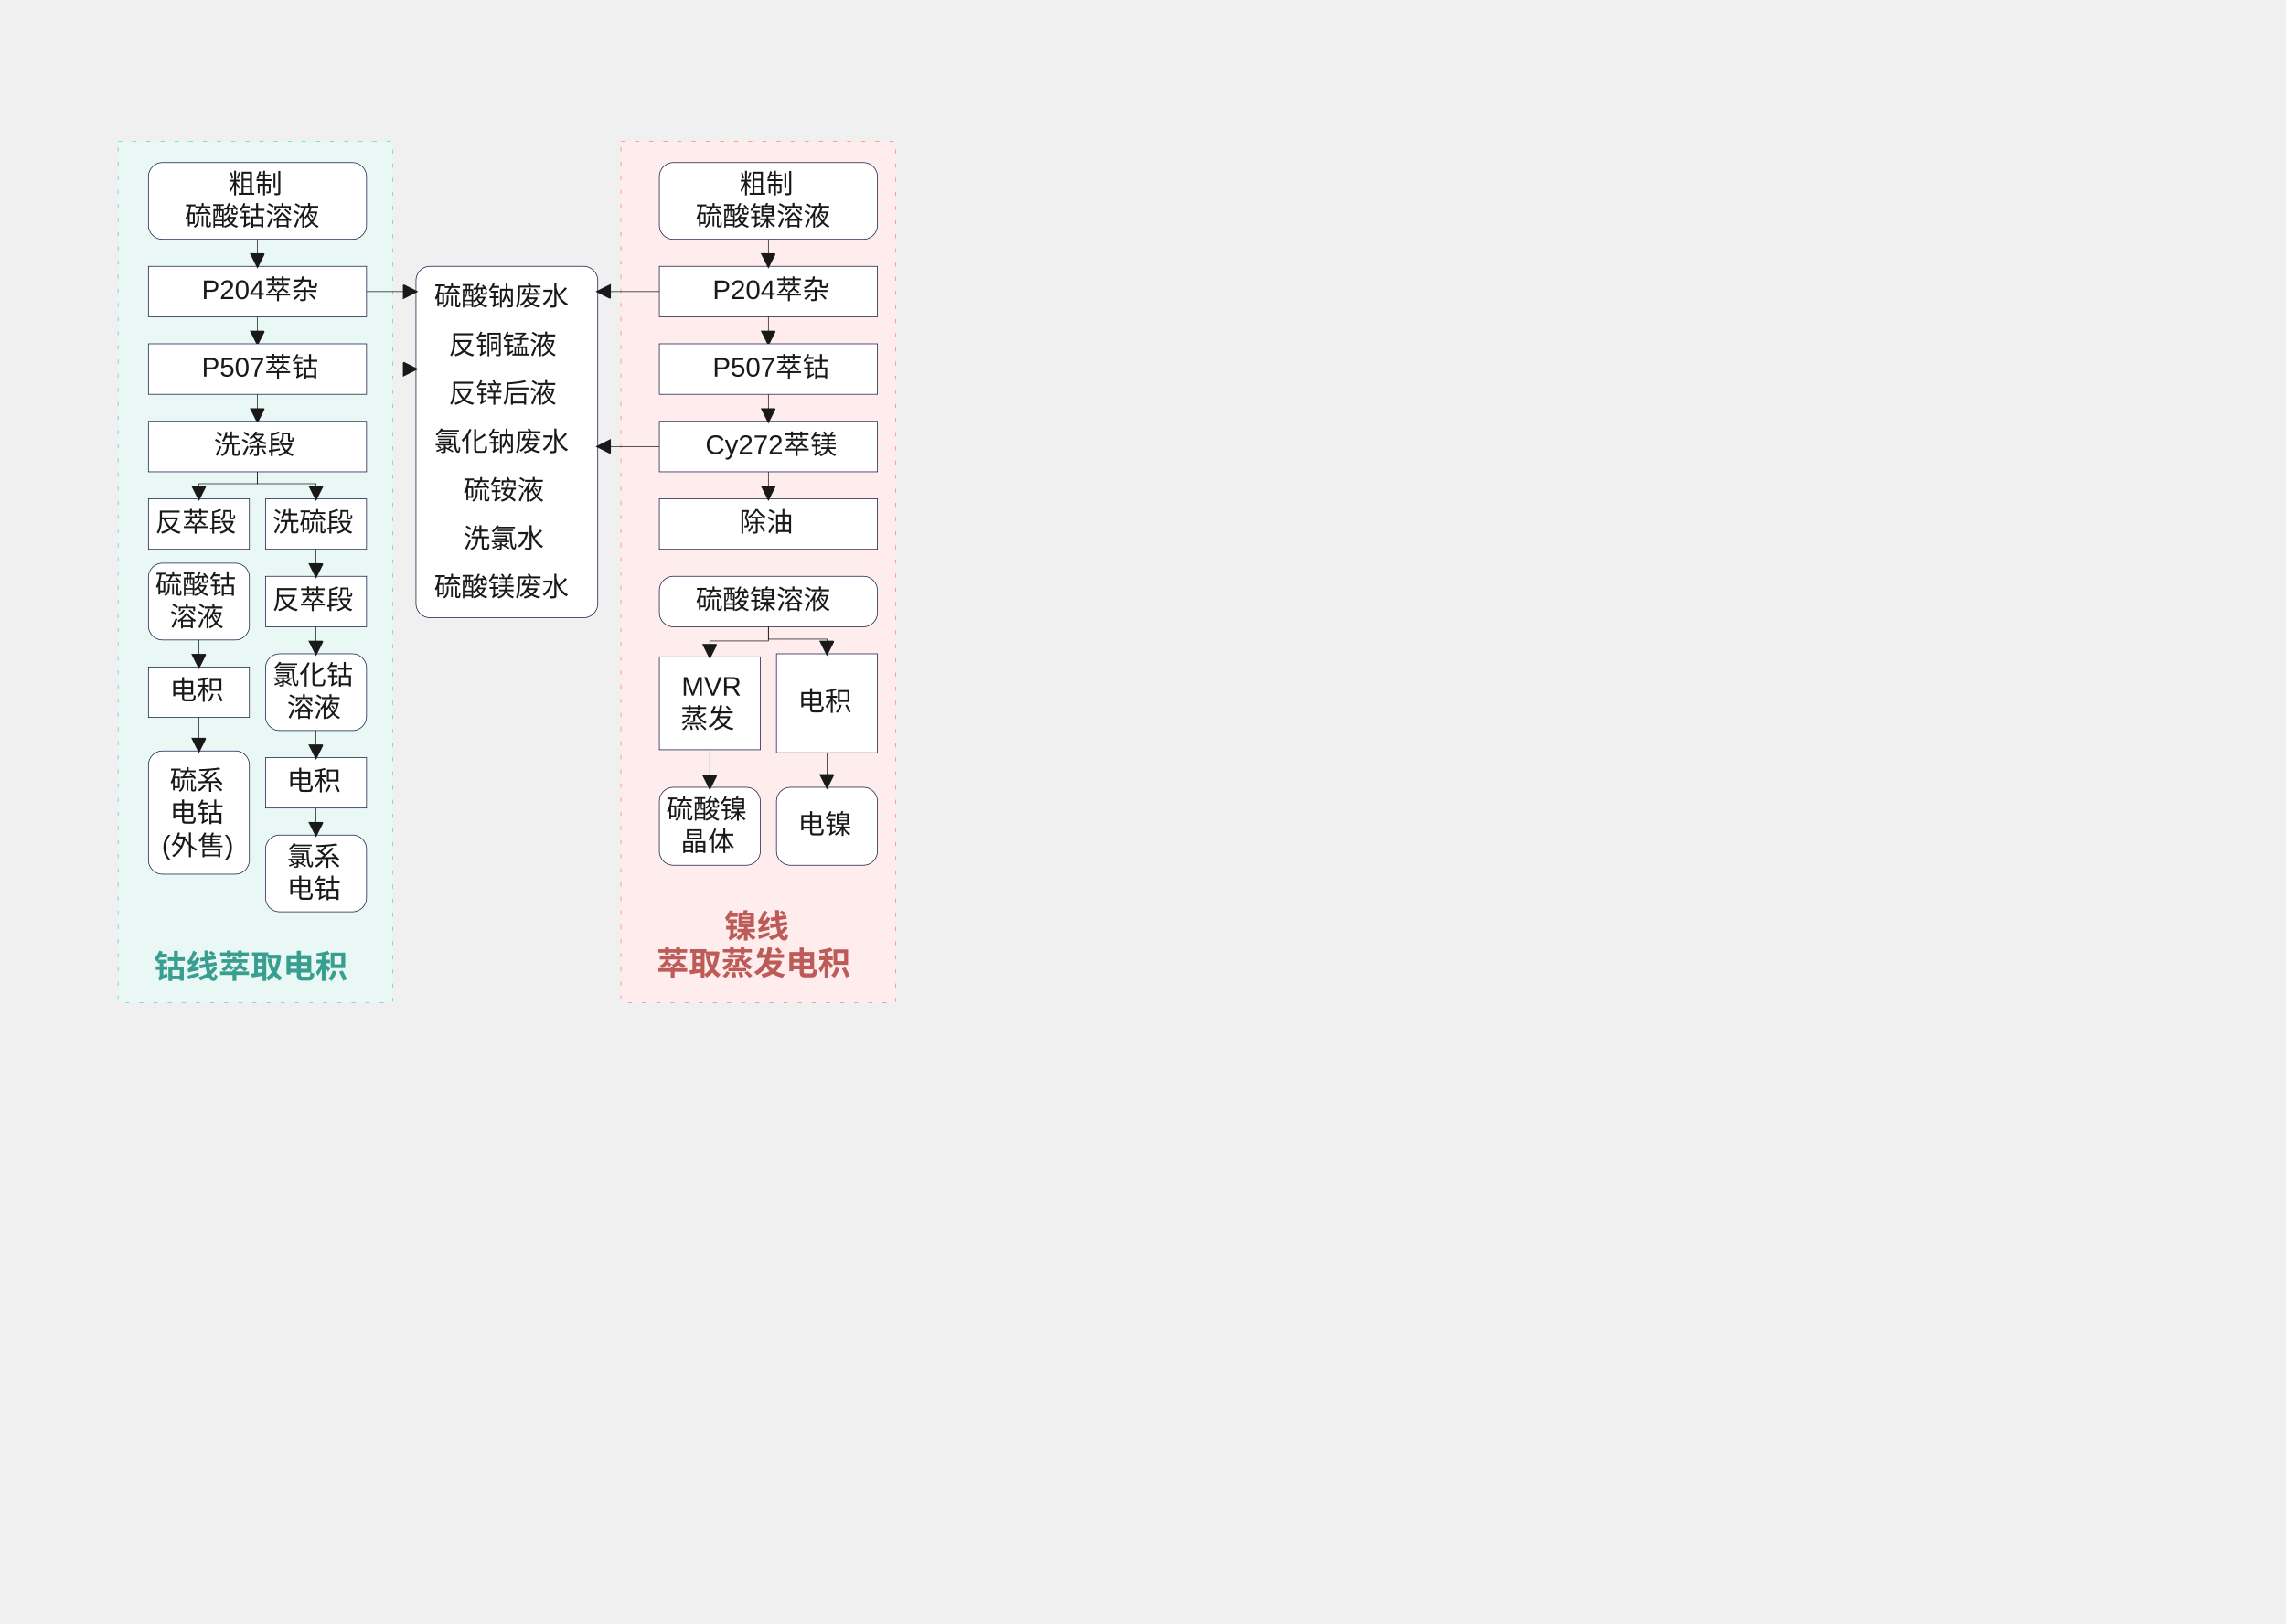
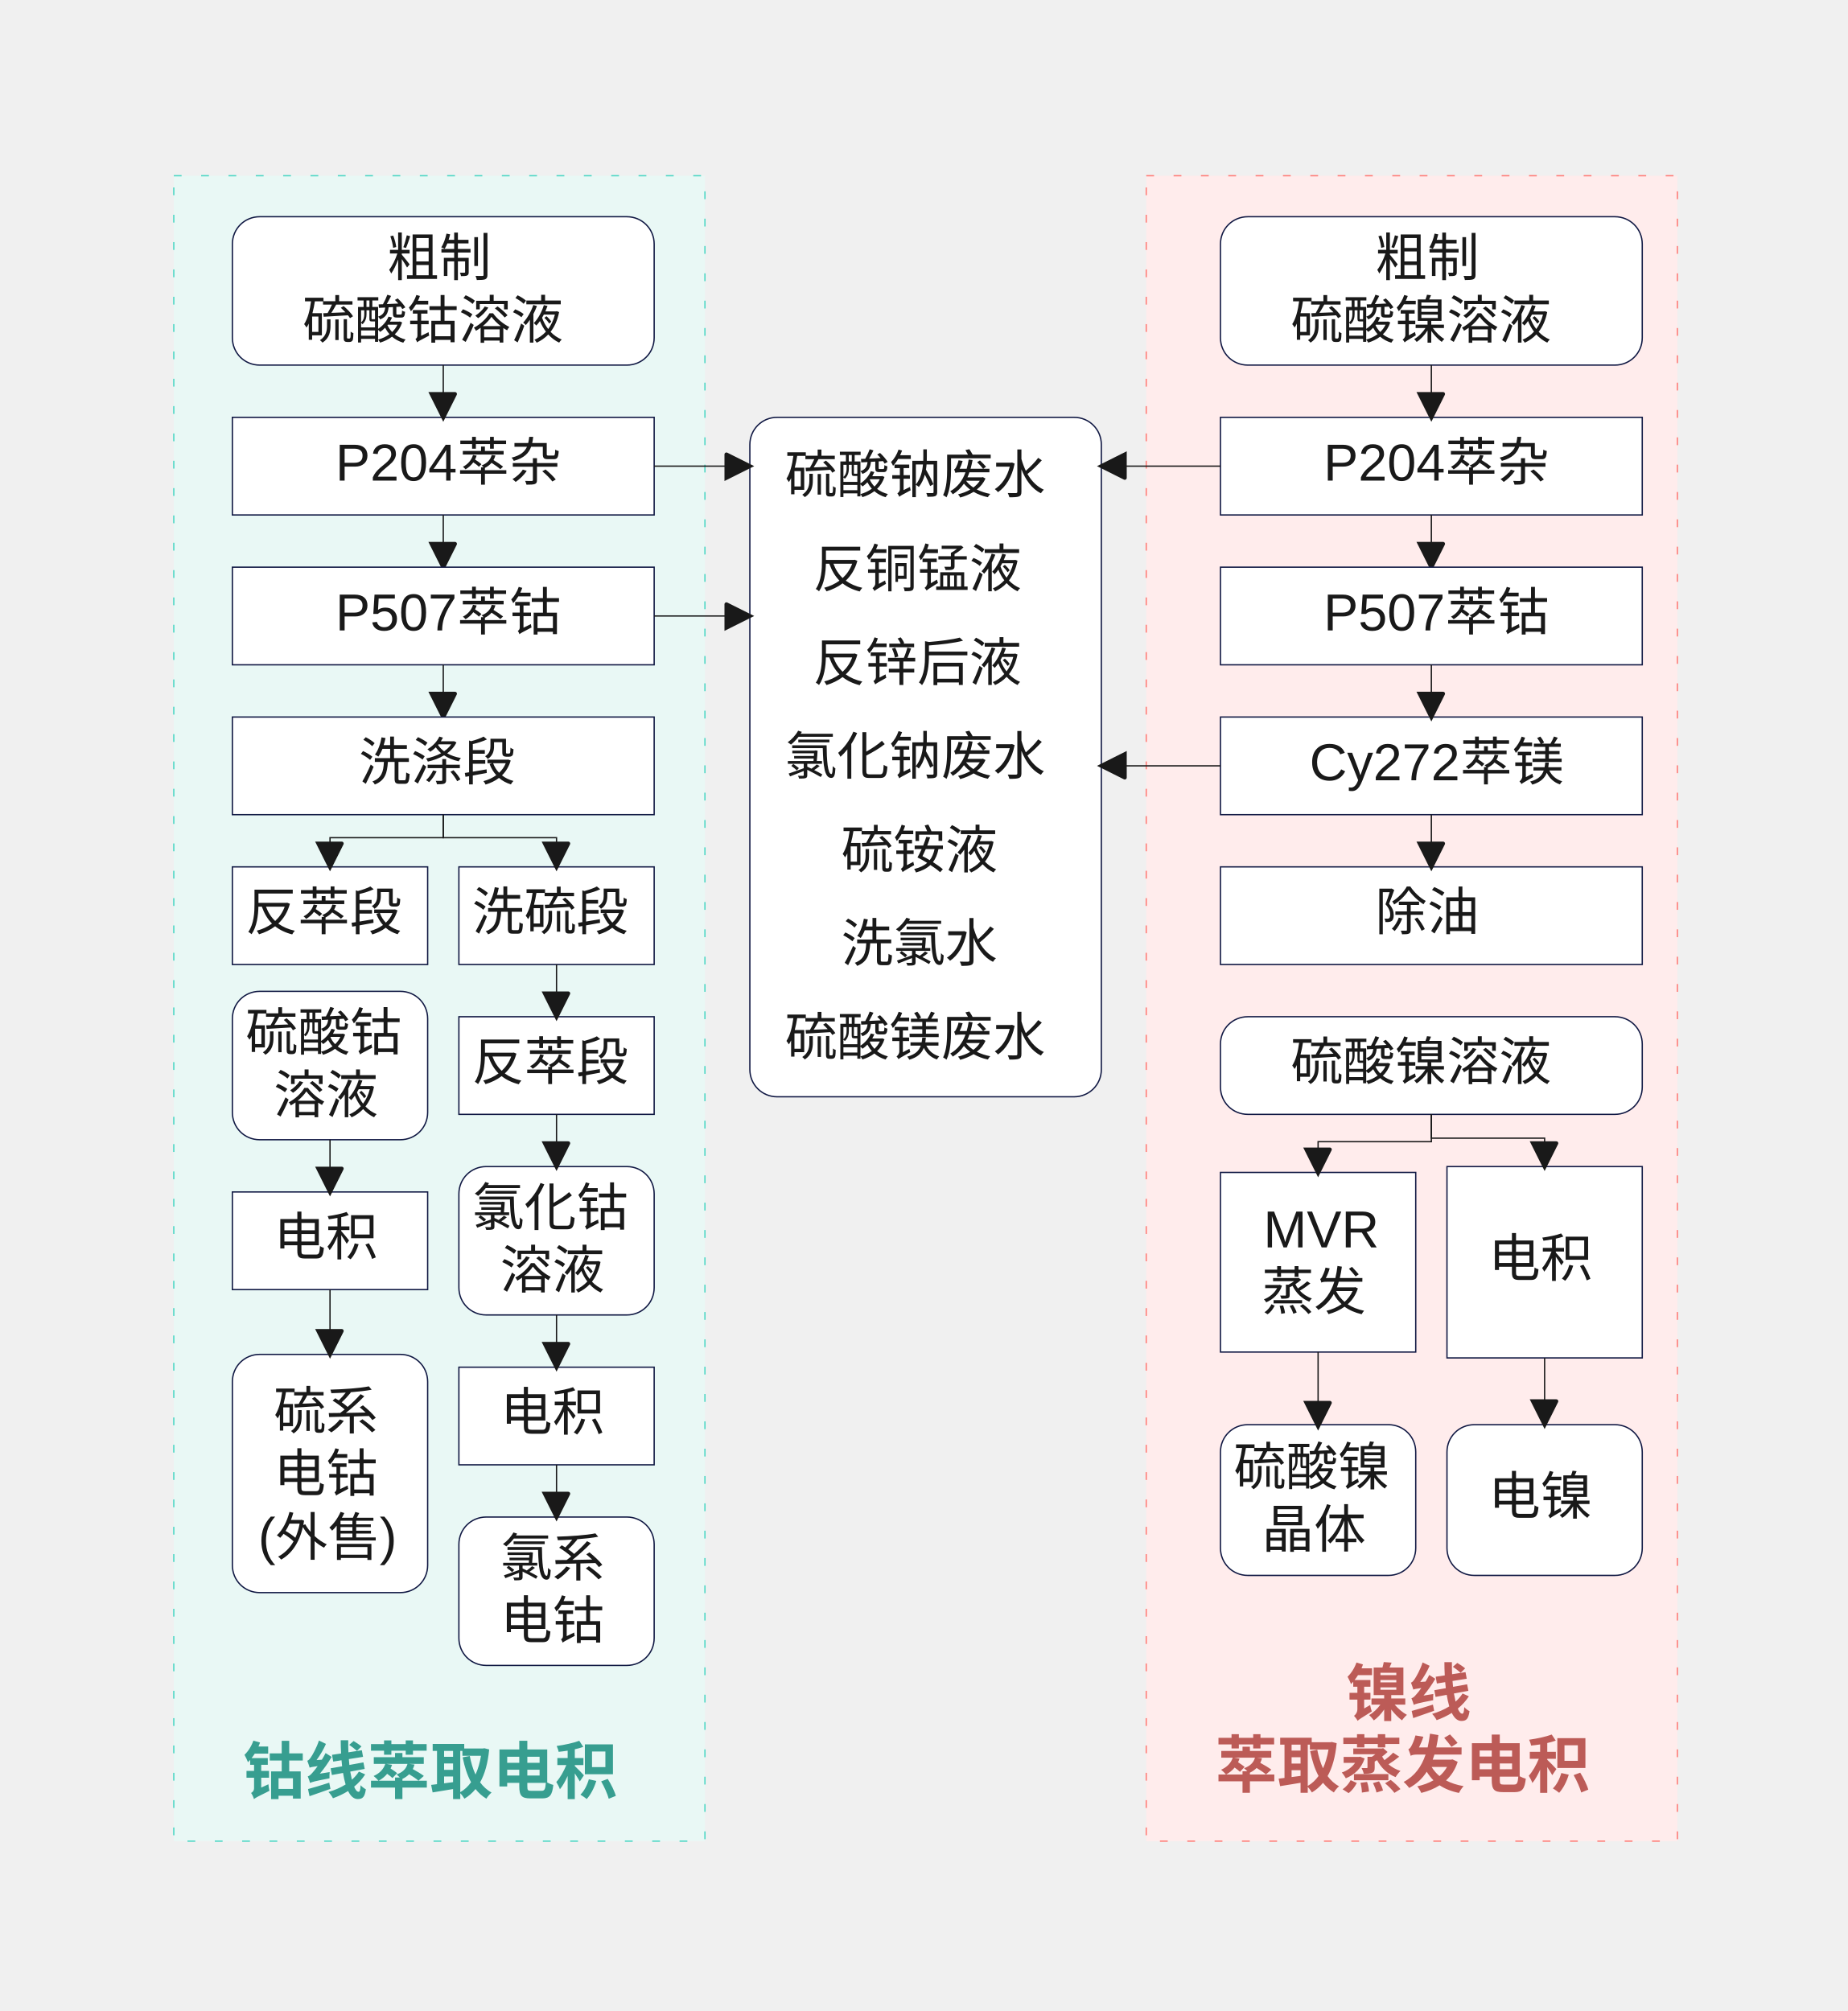
- <svg xmlns="http://www.w3.org/2000/svg" width="1132" height="804" viewBox="0 0 1132 804" overflow="hidden">
+ <svg xmlns="http://www.w3.org/2000/svg" width="473" viewBox="0 0 473 515" height="515">
  <defs />
-   <g id="page2" transform="translate(5.5 5.5)">
-     <rect x="0" y="0" width="1123" height="794" fill="none" />
-     <path d="M0 0 136 0 136 426.5 0 426.5 0 0Z" id="shape1" stroke="#4ED7C5" stroke-width="0.333" stroke-dasharray="2 5" fill="#E9F8F5" transform="translate(53 64.5)" />
-     <g id="shape2" transform="translate(68 75)">
-       <path d="M108 31 108 7C108 3.1 104.9 0 101 0L7 0C3.1 0 0 3.1 0 7L0 31C0 34.9 3.1 38 7 38L101 38C104.9 38 108 34.9 108 31Z" stroke="#101843" stroke-width="0.333" fill="#FFFFFF" />
-       <text fill="#191919" font-family="方正书宋简体,PingFang SC,Mircrosoft YaHei,Arial" font-size="13.333" xml:space="preserve">
-         <tspan x="39.6" y="15.2">粗制</tspan>
-         <tspan x="18" y="31.2">硫酸钴溶液</tspan>
-       </text>
-     </g>
-     <g id="shape3" transform="translate(68 126.375)">
-       <path d="M108 25 108 0 0 0 0 25 108 25Z" stroke="#101843" stroke-width="0.333" fill="#FFFFFF" />
-       <text fill="#191919" font-family="方正书宋简体,PingFang SC,Mircrosoft YaHei,Arial" font-size="13.333" xml:space="preserve">
-         <tspan x="26.4" y="16.2">P204萃杂</tspan>
-       </text>
-     </g>
-     <g id="shape4" transform="translate(122 113)">
-       <path d="M0 0 0 7.4" stroke="#191919" stroke-width="0.333" fill="none" />
-       <path d="M3 7.4 0 13.4-3 7.4 3 7.4" stroke="#191919" stroke-linecap="round" fill="#191919" />
-     </g>
-     <g id="shape5" transform="translate(122 151.375)">
-       <path d="M0 0 0 7.4" stroke="#191919" stroke-width="0.333" fill="none" />
-       <path d="M3 7.4 0 13.4-3 7.4 3 7.4" stroke="#191919" stroke-linecap="round" fill="#191919" />
-     </g>
-     <g id="shape6" transform="translate(68 164.75)">
-       <path d="M108 25 108 0 0 0 0 25 108 25Z" stroke="#101843" stroke-width="0.333" fill="#FFFFFF" />
-       <text fill="#191919" font-family="方正书宋简体,PingFang SC,Mircrosoft YaHei,Arial" font-size="13.333" xml:space="preserve">
-         <tspan x="26.4" y="16.2">P507萃钴</tspan>
-       </text>
-     </g>
-     <g id="shape7" transform="translate(122 189.75)">
-       <path d="M0 0 0 7.4" stroke="#191919" stroke-width="0.333" fill="none" />
-       <path d="M3 7.4 0 13.4-3 7.4 3 7.4" stroke="#191919" stroke-linecap="round" fill="#191919" />
-     </g>
-     <g id="shape8" transform="translate(68 203.125)">
-       <path d="M108 25 108 0 0 0 0 25 108 25Z" stroke="#101843" stroke-width="0.333" fill="#FFFFFF" />
-       <text fill="#191919" font-family="方正书宋简体,PingFang SC,Mircrosoft YaHei,Arial" font-size="13.333" xml:space="preserve">
-         <tspan x="32.4" y="16.2">洗涤段</tspan>
-       </text>
-     </g>
-     <g id="shape9" transform="translate(68 241.5)">
-       <path d="M50 25 50 0 0 0 0 25 50 25Z" stroke="#101843" stroke-width="0.333" fill="#FFFFFF" />
-       <text fill="#191919" font-family="方正书宋简体,PingFang SC,Mircrosoft YaHei,Arial" font-size="13.333" xml:space="preserve">
-         <tspan x="3.4" y="16.2">反萃段</tspan>
-       </text>
-     </g>
-     <g id="shape10" transform="translate(126 241.5)">
-       <path d="M50 25 50 0 0 0 0 25 50 25Z" stroke="#101843" stroke-width="0.333" fill="#FFFFFF" />
-       <text fill="#191919" font-family="方正书宋简体,PingFang SC,Mircrosoft YaHei,Arial" font-size="13.333" xml:space="preserve">
-         <tspan x="3.4" y="16.2">洗硫段</tspan>
-       </text>
-     </g>
-     <g id="shape11" transform="translate(122 228.125)">
-       <path d="M0 0 0 5.9-29 5.9-29 7.4" stroke="#191919" stroke-width="0.333" fill="none" />
-       <path d="M-26 7.4-29 13.4-32 7.4-26 7.4" stroke="#191919" stroke-linecap="round" fill="#191919" />
-     </g>
-     <g id="shape12" transform="translate(122 228.125)">
-       <path d="M0 0 0 5.9 29 5.9 29 7.4" stroke="#191919" stroke-width="0.333" fill="none" />
-       <path d="M32 7.4 29 13.4 26 7.4 32 7.4" stroke="#191919" stroke-linecap="round" fill="#191919" />
-     </g>
-     <g id="shape13" transform="translate(68 273.375)">
-       <path d="M50 31 50 7C50 3.1 46.9 0 43 0L7 0C3.1 0 0 3.1 0 7L0 31C0 34.9 3.1 38 7 38L43 38C46.9 38 50 34.9 50 31Z" stroke="#101843" stroke-width="0.333" fill="#FFFFFF" />
-       <text fill="#191919" font-family="方正书宋简体,PingFang SC,Mircrosoft YaHei,Arial" font-size="13.333" xml:space="preserve">
-         <tspan x="3.4" y="15.2">硫酸钴</tspan>
-         <tspan x="10.6" y="31.2">溶液</tspan>
-       </text>
-     </g>
-     <g id="shape14" transform="translate(126 279.875)">
-       <path d="M50 25 50 0 0 0 0 25 50 25Z" stroke="#101843" stroke-width="0.333" fill="#FFFFFF" />
-       <text fill="#191919" font-family="方正书宋简体,PingFang SC,Mircrosoft YaHei,Arial" font-size="13.333" xml:space="preserve">
-         <tspan x="3.4" y="16.2">反萃段</tspan>
-       </text>
-     </g>
-     <g id="shape15" transform="translate(126 318.25)">
-       <path d="M50 31 50 7C50 3.1 46.9 0 43 0L7 0C3.1 0 0 3.1 0 7L0 31C0 34.9 3.1 38 7 38L43 38C46.9 38 50 34.9 50 31Z" stroke="#101843" stroke-width="0.333" fill="#FFFFFF" />
-       <text fill="#191919" font-family="方正书宋简体,PingFang SC,Mircrosoft YaHei,Arial" font-size="13.333" xml:space="preserve">
-         <tspan x="3.4" y="15.2">氯化钴</tspan>
-         <tspan x="10.6" y="31.2">溶液</tspan>
-       </text>
-     </g>
-     <g id="shape16" transform="translate(68 324.75)">
-       <path d="M50 25 50 0 0 0 0 25 50 25Z" stroke="#101843" stroke-width="0.333" fill="#FFFFFF" />
-       <text fill="#191919" font-family="方正书宋简体,PingFang SC,Mircrosoft YaHei,Arial" font-size="13.333" xml:space="preserve">
-         <tspan x="10.6" y="16.2">电积</tspan>
-       </text>
-     </g>
-     <g id="shape17" transform="translate(126 369.625)">
-       <path d="M50 25 50 0 0 0 0 25 50 25Z" stroke="#101843" stroke-width="0.333" fill="#FFFFFF" />
-       <text fill="#191919" font-family="方正书宋简体,PingFang SC,Mircrosoft YaHei,Arial" font-size="13.333" xml:space="preserve">
-         <tspan x="10.6" y="16.2">电积</tspan>
-       </text>
-     </g>
-     <g id="shape18" transform="translate(68 366.35)">
-       <path d="M50 54 50 7C50 3.1 46.9 0 43 0L7 0C3.1 0 0 3.1 0 7L0 54C0 57.9 3.1 61 7 61L43 61C46.9 61 50 57.9 50 54Z" stroke="#101843" stroke-width="0.333" fill="#FFFFFF" />
-       <text fill="#191919" font-family="方正书宋简体,PingFang SC,Mircrosoft YaHei,Arial" font-size="13.333" xml:space="preserve">
-         <tspan x="10.6" y="19.2">硫系</tspan>
-         <tspan x="10.6" y="35.2">电钴</tspan>
-         <tspan x="6.6" y="51.2">(外售)</tspan>
-       </text>
-     </g>
-     <g id="shape19" transform="translate(126 408)">
-       <path d="M50 31 50 7C50 3.1 46.9 0 43 0L7 0C3.1 0 0 3.1 0 7L0 31C0 34.9 3.1 38 7 38L43 38C46.9 38 50 34.9 50 31Z" stroke="#101843" stroke-width="0.333" fill="#FFFFFF" />
-       <text fill="#191919" font-family="方正书宋简体,PingFang SC,Mircrosoft YaHei,Arial" font-size="13.333" xml:space="preserve">
-         <tspan x="10.6" y="15.2">氯系</tspan>
-         <tspan x="10.6" y="31.2">电钴</tspan>
-       </text>
-     </g>
-     <g id="shape20" transform="translate(93 266.5)">
-       <path d="" stroke="#191919" stroke-width="0.333" fill="none" />
-     </g>
-     <g id="shape21" transform="translate(151 266.5)">
-       <path d="M0 0 0 1.5 0 1.5 0 7.4" stroke="#191919" stroke-width="0.333" fill="none" />
-       <path d="M3 7.4 0 13.4-3 7.4 3 7.4" stroke="#191919" stroke-linecap="round" fill="#191919" />
-     </g>
-     <g id="shape22" transform="translate(151 304.875)">
-       <path d="M0 0 0 1.1 -0 6.1 -0 7.4" stroke="#191919" stroke-width="0.333" fill="none" />
-       <path d="M3 7.4 -0 13.4-3 7.4 3 7.4" stroke="#191919" stroke-linecap="round" fill="#191919" />
-     </g>
-     <g id="shape23" transform="translate(151 356.25)">
-       <path d="M0 0 0 1.8 0 1.8 0 7.4" stroke="#191919" stroke-width="0.333" fill="none" />
-       <path d="M3 7.4 0 13.4-3 7.4 3 7.4" stroke="#191919" stroke-linecap="round" fill="#191919" />
-     </g>
-     <g id="shape24" transform="translate(151 394.625)">
-       <path d="M0 0 0 7.4" stroke="#191919" stroke-width="0.333" fill="none" />
-       <path d="M3 7.4 0 13.4-3 7.4 3 7.4" stroke="#191919" stroke-linecap="round" fill="#191919" />
-     </g>
-     <g id="shape25" transform="translate(93 311.375)">
-       <path d="M0 0 0 1.6 -0 1.6 -0 7.4" stroke="#191919" stroke-width="0.333" fill="none" />
-       <path d="M3 7.4 -0 13.4-3 7.4 3 7.4" stroke="#191919" stroke-linecap="round" fill="#191919" />
-     </g>
-     <g id="shape26" transform="translate(93 349.75)">
-       <path d="M0 0 0 10.6" stroke="#191919" stroke-width="0.333" fill="none" />
-       <path d="M3 10.6 0 16.6-3 10.6 3 10.6" stroke="#191919" stroke-linecap="round" fill="#191919" />
-     </g>
-     <g id="shape27" transform="translate(53 460)">
-       <text fill="#379E90" font-family="方正书宋简体,PingFang SC,Mircrosoft YaHei,Arial" font-weight="700" font-size="16" xml:space="preserve">
-         <tspan x="17.6" y="18.8">钴线萃取电积</tspan>
-       </text>
-     </g>
-     <path d="M0 0 136 0 136 426.5 0 426.5 0 0Z" id="shape28" stroke="#FF7E79" stroke-width="0.333" stroke-dasharray="2 5" fill="#FFECEC" transform="translate(302 64.5)" />
-     <g id="shape29" transform="translate(321 75)">
-       <path d="M108 31 108 7C108 3.1 104.9 0 101 0L7 0C3.1 0 0 3.1 0 7L0 31C0 34.9 3.1 38 7 38L101 38C104.9 38 108 34.9 108 31Z" stroke="#101843" stroke-width="0.333" fill="#FFFFFF" />
-       <text fill="#191919" font-family="方正书宋简体,PingFang SC,Mircrosoft YaHei,Arial" font-size="13.333" xml:space="preserve">
-         <tspan x="39.6" y="15.2">粗制</tspan>
-         <tspan x="18" y="31.2">硫酸镍溶液</tspan>
-       </text>
-     </g>
-     <g id="shape30" transform="translate(321 126.375)">
-       <path d="M108 25 108 0 0 0 0 25 108 25Z" stroke="#101843" stroke-width="0.333" fill="#FFFFFF" />
-       <text fill="#191919" font-family="方正书宋简体,PingFang SC,Mircrosoft YaHei,Arial" font-size="13.333" xml:space="preserve">
-         <tspan x="26.4" y="16.2">P204萃杂</tspan>
-       </text>
-     </g>
-     <g id="shape31" transform="translate(375 113)">
-       <path d="M0 0 0 7.4" stroke="#191919" stroke-width="0.333" fill="none" />
-       <path d="M3 7.4 0 13.4-3 7.4 3 7.4" stroke="#191919" stroke-linecap="round" fill="#191919" />
-     </g>
-     <g id="shape32" transform="translate(375 151.375)">
-       <path d="M0 0 0 7.4" stroke="#191919" stroke-width="0.333" fill="none" />
-       <path d="M3 7.4 0 13.4-3 7.4 3 7.4" stroke="#191919" stroke-linecap="round" fill="#191919" />
-     </g>
-     <g id="shape33" transform="translate(321 164.75)">
-       <path d="M108 25 108 0 0 0 0 25 108 25Z" stroke="#101843" stroke-width="0.333" fill="#FFFFFF" />
-       <text fill="#191919" font-family="方正书宋简体,PingFang SC,Mircrosoft YaHei,Arial" font-size="13.333" xml:space="preserve">
-         <tspan x="26.4" y="16.2">P507萃钴</tspan>
-       </text>
-     </g>
-     <g id="shape34" transform="translate(321 203.125)">
-       <path d="M108 25 108 0 0 0 0 25 108 25Z" stroke="#101843" stroke-width="0.333" fill="#FFFFFF" />
-       <text fill="#191919" font-family="方正书宋简体,PingFang SC,Mircrosoft YaHei,Arial" font-size="13.333" xml:space="preserve">
-         <tspan x="22.8" y="16.2">Cy272萃镁</tspan>
-       </text>
-     </g>
-     <g id="shape35" transform="translate(321 241.5)">
-       <path d="M108 25 108 0 0 0 0 25 108 25Z" stroke="#101843" stroke-width="0.333" fill="#FFFFFF" />
-       <text fill="#191919" font-family="方正书宋简体,PingFang SC,Mircrosoft YaHei,Arial" font-size="13.333" xml:space="preserve">
-         <tspan x="39.6" y="16.2">除油</tspan>
-       </text>
-     </g>
-     <g id="shape36" transform="translate(321 279.875)">
-       <path d="M108 18 108 7C108 3.1 104.9 0 101 0L7 0C3.1 0 0 3.1 0 7L0 18C0 21.9 3.1 25 7 25L101 25C104.9 25 108 21.9 108 18Z" stroke="#101843" stroke-width="0.333" fill="#FFFFFF" />
-       <text fill="#191919" font-family="方正书宋简体,PingFang SC,Mircrosoft YaHei,Arial" font-size="13.333" xml:space="preserve">
-         <tspan x="18" y="16.2">硫酸镍溶液</tspan>
-       </text>
-     </g>
-     <g id="shape37" transform="translate(321 319.75)">
-       <path d="M50 46 50 0 0 0 0 46 50 46Z" stroke="#101843" stroke-width="0.333" fill="#FFFFFF" />
-       <text fill="#191919" font-family="方正书宋简体,PingFang SC,Mircrosoft YaHei,Arial" font-size="13.333" xml:space="preserve">
-         <tspan x="11" y="19.2">MVR</tspan>
-         <tspan x="10.6" y="35.2">蒸发</tspan>
-       </text>
-     </g>
-     <g id="shape38" transform="translate(379 318.25)">
-       <path d="M50 49 50 0 0 0 0 49 50 49Z" stroke="#101843" stroke-width="0.333" fill="#FFFFFF" />
-       <text fill="#191919" font-family="方正书宋简体,PingFang SC,Mircrosoft YaHei,Arial" font-size="13.333" xml:space="preserve">
-         <tspan x="10.6" y="28.2">电积</tspan>
-       </text>
-     </g>
-     <g id="shape39" transform="translate(321 384.35)">
-       <path d="M50 31.6 50 7C50 3.1 46.9 0 43 0L7 0C3.1 0 0 3.1 0 7L0 31.6C0 35.5 3.1 38.6 7 38.6L43 38.6C46.9 38.6 50 35.5 50 31.6Z" stroke="#101843" stroke-width="0.333" fill="#FFFFFF" />
-       <text fill="#191919" font-family="方正书宋简体,PingFang SC,Mircrosoft YaHei,Arial" font-size="13.333" xml:space="preserve">
-         <tspan x="3.4" y="15.5">硫酸镍</tspan>
-         <tspan x="10.6" y="31.5">晶体</tspan>
-       </text>
-     </g>
-     <g id="shape40" transform="translate(379 384.35)">
-       <path d="M50 31.6 50 7C50 3.1 46.9 0 43 0L7 0C3.1 0 0 3.1 0 7L0 31.6C0 35.5 3.1 38.6 7 38.6L43 38.6C46.9 38.6 50 35.5 50 31.6Z" stroke="#101843" stroke-width="0.333" fill="#FFFFFF" />
-       <text fill="#191919" font-family="方正书宋简体,PingFang SC,Mircrosoft YaHei,Arial" font-size="13.333" xml:space="preserve">
-         <tspan x="10.6" y="23">电镍</tspan>
-       </text>
-     </g>
-     <g id="shape41" transform="translate(302 438)">
-       <text fill="#BC5B57" font-family="方正书宋简体,PingFang SC,Mircrosoft YaHei,Arial" font-weight="700" font-size="16" xml:space="preserve">
-         <tspan x="51.2" y="20.8">镍线</tspan>
-         <tspan x="17.6" y="39.2">萃取蒸发电积</tspan>
-       </text>
-     </g>
-     <g id="shape42" transform="translate(200.5 126.375)">
-       <path d="M90 167 90 7C90 3.1 86.9 0 83 0L7 0C3.1 0 0 3.1 0 7L0 167C0 170.9 3.1 174 7 174L83 174C86.9 174 90 170.9 90 167Z" stroke="#101843" stroke-width="0.333" fill="#FFFFFF" />
-       <text fill="#191919" font-family="方正书宋简体,PingFang SC,Mircrosoft YaHei,Arial" font-size="13.333" xml:space="preserve">
-         <tspan x="9" y="19.4">硫酸钠废水</tspan>
-         <tspan x="16.2" y="43.5">反铜锰液</tspan>
-         <tspan x="16.2" y="67.5">反锌后液</tspan>
-         <tspan x="9" y="91.5">氯化钠废水</tspan>
-         <tspan x="23.4" y="115.5">硫铵液</tspan>
-         <tspan x="23.4" y="139.4">洗氯水</tspan>
-         <tspan x="9" y="163.4">硫酸镁废水</tspan>
-       </text>
-     </g>
-     <g id="shape43" transform="translate(176 138.875)">
-       <path d="M0 0 18.5 0" stroke="#191919" stroke-width="0.333" fill="none" />
-       <path d="M18.5-3 24.5 0 18.5 3 18.5-3" stroke="#191919" stroke-linecap="round" fill="#191919" />
-     </g>
-     <g id="shape44" transform="translate(176 177.25)">
-       <path d="M0 0 18.5 0" stroke="#191919" stroke-width="0.333" fill="none" />
-       <path d="M18.5-3 24.5 0 18.5 3 18.5-3" stroke="#191919" stroke-linecap="round" fill="#191919" />
-     </g>
-     <g id="shape45" transform="translate(321 138.875)">
-       <path d="M0 0-24.5 0" stroke="#191919" stroke-width="0.333" fill="none" />
-       <path d="M-24.5 3-30.5 0-24.5-3-24.5 3" stroke="#191919" stroke-linecap="round" fill="#191919" />
-     </g>
-     <g id="shape46" transform="translate(321 215.625)">
-       <path d="M0 0-24.5 -0" stroke="#191919" stroke-width="0.333" fill="none" />
-       <path d="M-24.5 3-30.5 -0-24.5-3-24.5 3" stroke="#191919" stroke-linecap="round" fill="#191919" />
-     </g>
-     <g id="shape47" transform="translate(375 189.75)">
-       <path d="M0 0 0 7.4" stroke="#191919" stroke-width="0.333" fill="none" />
-       <path d="M3 7.4 0 13.4-3 7.4 3 7.4" stroke="#191919" stroke-linecap="round" fill="#191919" />
-     </g>
-     <g id="shape48" transform="translate(375 228.125)">
-       <path d="M0 0 0 7.4" stroke="#191919" stroke-width="0.333" fill="none" />
-       <path d="M3 7.4 0 13.4-3 7.4 3 7.4" stroke="#191919" stroke-linecap="round" fill="#191919" />
-     </g>
-     <g id="shape49" transform="translate(375 304.875)">
-       <path d="M0 0 0 7-29 7-29 9" stroke="#191919" stroke-width="0.333" fill="none" />
-       <path d="M-26 9-29 15-32 9-26 9" stroke="#191919" stroke-linecap="round" fill="#191919" />
-     </g>
-     <g id="shape50" transform="translate(375 304.875)">
-       <path d="M0 0 0 6.1 29 6.1 29 7.4" stroke="#191919" stroke-width="0.333" fill="none" />
-       <path d="M32 7.4 29 13.4 26 7.4 32 7.4" stroke="#191919" stroke-linecap="round" fill="#191919" />
-     </g>
-     <g id="shape51" transform="translate(346 365.75)">
-       <path d="M0 0 0 13" stroke="#191919" stroke-width="0.333" fill="none" />
-       <path d="M3 13 0 19-3 13 3 13" stroke="#191919" stroke-linecap="round" fill="#191919" />
-     </g>
-     <g id="shape52" transform="translate(404 367.25)">
-       <path d="M0 0 0 11.1" stroke="#191919" stroke-width="0.333" fill="none" />
-       <path d="M3 11.1 0 17.1-3 11.1 3 11.1" stroke="#191919" stroke-linecap="round" fill="#191919" />
+   <g transform="translate(5.5,5.5)" id="page2">
+     <rect x="0" fill="none" y="0" width="463" height="505" />
+     <path fill="#e9f8f5" d="M.0,.0L136.0,.0L136.0,426.5L.0,426.5L.0,.0z" fill-rule="nonzero" stroke-width="0.333" transform="translate(39,39.5)" id="shape1" stroke-dasharray="2,5" stroke="#4ed7c5" />
+     <g transform="translate(54,50)" id="shape2">
+       <path fill="#ffffff" d="M108.0,31.0L108.0,7.0C108.0,3.1,104.9,.0,101.0,.0L7.0,.0C3.1,.0,.0,3.1,.0,7.0L.0,31.0C.0,34.9,3.1,38.0,7.0,38.0L101.0,38.0C104.9,38.0,108.0,34.9,108.0,31.0z" fill-rule="nonzero" stroke-width="0.333" stroke="#101843" />
+       <text style="fill:#191919;font-family:方正书宋简体,PingFang SC,Mircrosoft YaHei,Arial;font-size:10.00pt" xml:space="preserve">
+         <tspan x="39.6" style="font-family:方正书宋简体,PingFang SC,Mircrosoft YaHei,Arial" y="15.2">粗制</tspan>
+         <tspan x="18.0" style="font-family:方正书宋简体,PingFang SC,Mircrosoft YaHei,Arial" y="31.2">硫酸钴溶液</tspan>
+       </text>
+     </g>
+     <g transform="translate(54,101.375)" id="shape3">
+       <path fill="#ffffff" d="M108.0,25.0L108.0,.0L.0,.0L.0,25.0L108.0,25.0z" fill-rule="nonzero" stroke-width="0.333" stroke="#101843" />
+       <text style="fill:#191919;font-family:方正书宋简体,PingFang SC,Mircrosoft YaHei,Arial;font-size:10.00pt" xml:space="preserve">
+         <tspan x="26.4" style="font-family:方正书宋简体,PingFang SC,Mircrosoft YaHei,Arial" y="16.2">P204萃杂</tspan>
+       </text>
+     </g>
+     <g transform="translate(108,88)" id="shape4">
+       <path d="M.0,.0L.0,7.4" fill="none" stroke-width="0.333" stroke="#191919" />
+       <path fill="#191919" d="M3.0,7.4L.0,13.4L-3.0,7.4L3.0,7.4" stroke-width="1" stroke-linecap="round" stroke="#191919" />
+     </g>
+     <g transform="translate(108,126.375)" id="shape5">
+       <path d="M.0,.0L.0,7.4" fill="none" stroke-width="0.333" stroke="#191919" />
+       <path fill="#191919" d="M3.0,7.4L.0,13.4L-3.0,7.4L3.0,7.4" stroke-width="1" stroke-linecap="round" stroke="#191919" />
+     </g>
+     <g transform="translate(54,139.75)" id="shape6">
+       <path fill="#ffffff" d="M108.0,25.0L108.0,.0L.0,.0L.0,25.0L108.0,25.0z" fill-rule="nonzero" stroke-width="0.333" stroke="#101843" />
+       <text style="fill:#191919;font-family:方正书宋简体,PingFang SC,Mircrosoft YaHei,Arial;font-size:10.00pt" xml:space="preserve">
+         <tspan x="26.4" style="font-family:方正书宋简体,PingFang SC,Mircrosoft YaHei,Arial" y="16.2">P507萃钴</tspan>
+       </text>
+     </g>
+     <g transform="translate(108,164.75)" id="shape7">
+       <path d="M.0,.0L.0,7.4" fill="none" stroke-width="0.333" stroke="#191919" />
+       <path fill="#191919" d="M3.0,7.4L.0,13.4L-3.0,7.4L3.0,7.4" stroke-width="1" stroke-linecap="round" stroke="#191919" />
+     </g>
+     <g transform="translate(54,178.125)" id="shape8">
+       <path fill="#ffffff" d="M108.0,25.0L108.0,.0L.0,.0L.0,25.0L108.0,25.0z" fill-rule="nonzero" stroke-width="0.333" stroke="#101843" />
+       <text style="fill:#191919;font-family:方正书宋简体,PingFang SC,Mircrosoft YaHei,Arial;font-size:10.00pt" xml:space="preserve">
+         <tspan x="32.4" style="font-family:方正书宋简体,PingFang SC,Mircrosoft YaHei,Arial" y="16.2">洗涤段</tspan>
+       </text>
+     </g>
+     <g transform="translate(54,216.5)" id="shape9">
+       <path fill="#ffffff" d="M50.0,25.0L50.0,.0L.0,.0L.0,25.0L50.0,25.0z" fill-rule="nonzero" stroke-width="0.333" stroke="#101843" />
+       <text style="fill:#191919;font-family:方正书宋简体,PingFang SC,Mircrosoft YaHei,Arial;font-size:10.00pt" xml:space="preserve">
+         <tspan x="3.4" style="font-family:方正书宋简体,PingFang SC,Mircrosoft YaHei,Arial" y="16.2">反萃段</tspan>
+       </text>
+     </g>
+     <g transform="translate(112,216.5)" id="shape10">
+       <path fill="#ffffff" d="M50.0,25.0L50.0,.0L.0,.0L.0,25.0L50.0,25.0z" fill-rule="nonzero" stroke-width="0.333" stroke="#101843" />
+       <text style="fill:#191919;font-family:方正书宋简体,PingFang SC,Mircrosoft YaHei,Arial;font-size:10.00pt" xml:space="preserve">
+         <tspan x="3.4" style="font-family:方正书宋简体,PingFang SC,Mircrosoft YaHei,Arial" y="16.2">洗硫段</tspan>
+       </text>
+     </g>
+     <g transform="translate(108,203.125)" id="shape11">
+       <path d="M.0,.0L.0,5.9L-29.0,5.9L-29.0,7.4" fill="none" stroke-width="0.333" stroke="#191919" />
+       <path fill="#191919" d="M-26.0,7.4L-29.0,13.4L-32.0,7.4L-26.0,7.4" stroke-width="1" stroke-linecap="round" stroke="#191919" />
+     </g>
+     <g transform="translate(108,203.125)" id="shape12">
+       <path d="M.0,.0L.0,5.9L29.0,5.9L29.0,7.4" fill="none" stroke-width="0.333" stroke="#191919" />
+       <path fill="#191919" d="M32.0,7.4L29.0,13.4L26.0,7.4L32.0,7.4" stroke-width="1" stroke-linecap="round" stroke="#191919" />
+     </g>
+     <g transform="translate(54,248.375)" id="shape13">
+       <path fill="#ffffff" d="M50.0,31.0L50.0,7.0C50.0,3.1,46.9,.0,43.0,.0L7.0,.0C3.1,.0,.0,3.1,.0,7.0L.0,31.0C.0,34.9,3.1,38.0,7.0,38.0L43.0,38.0C46.9,38.0,50.0,34.9,50.0,31.0z" fill-rule="nonzero" stroke-width="0.333" stroke="#101843" />
+       <text style="fill:#191919;font-family:方正书宋简体,PingFang SC,Mircrosoft YaHei,Arial;font-size:10.00pt" xml:space="preserve">
+         <tspan x="3.4" style="font-family:方正书宋简体,PingFang SC,Mircrosoft YaHei,Arial" y="15.2">硫酸钴</tspan>
+         <tspan x="10.6" style="font-family:方正书宋简体,PingFang SC,Mircrosoft YaHei,Arial" y="31.2">溶液</tspan>
+       </text>
+     </g>
+     <g transform="translate(112,254.875)" id="shape14">
+       <path fill="#ffffff" d="M50.0,25.0L50.0,.0L.0,.0L.0,25.0L50.0,25.0z" fill-rule="nonzero" stroke-width="0.333" stroke="#101843" />
+       <text style="fill:#191919;font-family:方正书宋简体,PingFang SC,Mircrosoft YaHei,Arial;font-size:10.00pt" xml:space="preserve">
+         <tspan x="3.4" style="font-family:方正书宋简体,PingFang SC,Mircrosoft YaHei,Arial" y="16.2">反萃段</tspan>
+       </text>
+     </g>
+     <g transform="translate(112,293.25)" id="shape15">
+       <path fill="#ffffff" d="M50.0,31.0L50.0,7.0C50.0,3.1,46.9,.0,43.0,.0L7.0,.0C3.1,.0,.0,3.1,.0,7.0L.0,31.0C.0,34.9,3.1,38.0,7.0,38.0L43.0,38.0C46.9,38.0,50.0,34.9,50.0,31.0z" fill-rule="nonzero" stroke-width="0.333" stroke="#101843" />
+       <text style="fill:#191919;font-family:方正书宋简体,PingFang SC,Mircrosoft YaHei,Arial;font-size:10.00pt" xml:space="preserve">
+         <tspan x="3.4" style="font-family:方正书宋简体,PingFang SC,Mircrosoft YaHei,Arial" y="15.2">氯化钴</tspan>
+         <tspan x="10.6" style="font-family:方正书宋简体,PingFang SC,Mircrosoft YaHei,Arial" y="31.2">溶液</tspan>
+       </text>
+     </g>
+     <g transform="translate(54,299.75)" id="shape16">
+       <path fill="#ffffff" d="M50.0,25.0L50.0,.0L.0,.0L.0,25.0L50.0,25.0z" fill-rule="nonzero" stroke-width="0.333" stroke="#101843" />
+       <text style="fill:#191919;font-family:方正书宋简体,PingFang SC,Mircrosoft YaHei,Arial;font-size:10.00pt" xml:space="preserve">
+         <tspan x="10.6" style="font-family:方正书宋简体,PingFang SC,Mircrosoft YaHei,Arial" y="16.2">电积</tspan>
+       </text>
+     </g>
+     <g transform="translate(112,344.625)" id="shape17">
+       <path fill="#ffffff" d="M50.0,25.0L50.0,.0L.0,.0L.0,25.0L50.0,25.0z" fill-rule="nonzero" stroke-width="0.333" stroke="#101843" />
+       <text style="fill:#191919;font-family:方正书宋简体,PingFang SC,Mircrosoft YaHei,Arial;font-size:10.00pt" xml:space="preserve">
+         <tspan x="10.6" style="font-family:方正书宋简体,PingFang SC,Mircrosoft YaHei,Arial" y="16.2">电积</tspan>
+       </text>
+     </g>
+     <g transform="translate(54,341.35)" id="shape18">
+       <path fill="#ffffff" d="M50.0,54.0L50.0,7.0C50.0,3.1,46.9,.0,43.0,.0L7.0,.0C3.1,.0,.0,3.1,.0,7.0L.0,54.0C.0,57.9,3.1,61.0,7.0,61.0L43.0,61.0C46.9,61.0,50.0,57.9,50.0,54.0z" fill-rule="nonzero" stroke-width="0.333" stroke="#101843" />
+       <text style="fill:#191919;font-family:方正书宋简体,PingFang SC,Mircrosoft YaHei,Arial;font-size:10.00pt" xml:space="preserve">
+         <tspan x="10.6" style="font-family:方正书宋简体,PingFang SC,Mircrosoft YaHei,Arial" y="19.2">硫系</tspan>
+         <tspan x="10.6" style="font-family:方正书宋简体,PingFang SC,Mircrosoft YaHei,Arial" y="35.2">电钴</tspan>
+         <tspan x="6.6" style="font-family:方正书宋简体,PingFang SC,Mircrosoft YaHei,Arial" y="51.2">(外售)</tspan>
+       </text>
+     </g>
+     <g transform="translate(112,383)" id="shape19">
+       <path fill="#ffffff" d="M50.0,31.0L50.0,7.0C50.0,3.1,46.9,.0,43.0,.0L7.0,.0C3.1,.0,.0,3.1,.0,7.0L.0,31.0C.0,34.9,3.1,38.0,7.0,38.0L43.0,38.0C46.9,38.0,50.0,34.9,50.0,31.0z" fill-rule="nonzero" stroke-width="0.333" stroke="#101843" />
+       <text style="fill:#191919;font-family:方正书宋简体,PingFang SC,Mircrosoft YaHei,Arial;font-size:10.00pt" xml:space="preserve">
+         <tspan x="10.6" style="font-family:方正书宋简体,PingFang SC,Mircrosoft YaHei,Arial" y="15.2">氯系</tspan>
+         <tspan x="10.6" style="font-family:方正书宋简体,PingFang SC,Mircrosoft YaHei,Arial" y="31.2">电钴</tspan>
+       </text>
+     </g>
+     <g transform="translate(79,241.5)" id="shape20">
+       <path d="" fill="none" stroke-width="0.333" stroke="#191919" />
+     </g>
+     <g transform="translate(137,241.5)" id="shape21">
+       <path d="M.0,.0L.0,1.5L.0,1.5L.0,7.4" fill="none" stroke-width="0.333" stroke="#191919" />
+       <path fill="#191919" d="M3.0,7.4L.0,13.4L-3.0,7.4L3.0,7.4" stroke-width="1" stroke-linecap="round" stroke="#191919" />
+     </g>
+     <g transform="translate(137,279.875)" id="shape22">
+       <path d="M.0,.0L.0,1.1L-0.0,6.1L-0.0,7.4" fill="none" stroke-width="0.333" stroke="#191919" />
+       <path fill="#191919" d="M3.0,7.4L-0.0,13.4L-3.0,7.4L3.0,7.4" stroke-width="1" stroke-linecap="round" stroke="#191919" />
+     </g>
+     <g transform="translate(137,331.25)" id="shape23">
+       <path d="M.0,.0L.0,1.8L.0,1.8L.0,7.4" fill="none" stroke-width="0.333" stroke="#191919" />
+       <path fill="#191919" d="M3.0,7.4L.0,13.4L-3.0,7.4L3.0,7.4" stroke-width="1" stroke-linecap="round" stroke="#191919" />
+     </g>
+     <g transform="translate(137,369.625)" id="shape24">
+       <path d="M.0,.0L.0,7.4" fill="none" stroke-width="0.333" stroke="#191919" />
+       <path fill="#191919" d="M3.0,7.4L.0,13.4L-3.0,7.4L3.0,7.4" stroke-width="1" stroke-linecap="round" stroke="#191919" />
+     </g>
+     <g transform="translate(79,286.375)" id="shape25">
+       <path d="M.0,.0L.0,1.6L-0.0,1.6L-0.0,7.4" fill="none" stroke-width="0.333" stroke="#191919" />
+       <path fill="#191919" d="M3.0,7.4L-0.0,13.4L-3.0,7.4L3.0,7.4" stroke-width="1" stroke-linecap="round" stroke="#191919" />
+     </g>
+     <g transform="translate(79,324.75)" id="shape26">
+       <path d="M.0,.0L.0,10.6" fill="none" stroke-width="0.333" stroke="#191919" />
+       <path fill="#191919" d="M3.0,10.6L.0,16.6L-3.0,10.6L3.0,10.6" stroke-width="1" stroke-linecap="round" stroke="#191919" />
+     </g>
+     <g transform="translate(39,435)" id="shape27">
+       <text style="fill:#379e90;font-family:方正书宋简体,PingFang SC,Mircrosoft YaHei,Arial;font-size:12.00pt;font-weight:bold" xml:space="preserve">
+         <tspan x="17.6" style="font-family:方正书宋简体,PingFang SC,Mircrosoft YaHei,Arial" y="18.8">钴线萃取电积</tspan>
+       </text>
+     </g>
+     <path fill="#ffecec" d="M.0,.0L136.0,.0L136.0,426.5L.0,426.5L.0,.0z" fill-rule="nonzero" stroke-width="0.333" transform="translate(288,39.5)" id="shape28" stroke-dasharray="2,5" stroke="#ff7e79" />
+     <g transform="translate(307,50)" id="shape29">
+       <path fill="#ffffff" d="M108.0,31.0L108.0,7.0C108.0,3.1,104.9,.0,101.0,.0L7.0,.0C3.1,.0,.0,3.1,.0,7.0L.0,31.0C.0,34.9,3.1,38.0,7.0,38.0L101.0,38.0C104.9,38.0,108.0,34.9,108.0,31.0z" fill-rule="nonzero" stroke-width="0.333" stroke="#101843" />
+       <text style="fill:#191919;font-family:方正书宋简体,PingFang SC,Mircrosoft YaHei,Arial;font-size:10.00pt" xml:space="preserve">
+         <tspan x="39.6" style="font-family:方正书宋简体,PingFang SC,Mircrosoft YaHei,Arial" y="15.2">粗制</tspan>
+         <tspan x="18.0" style="font-family:方正书宋简体,PingFang SC,Mircrosoft YaHei,Arial" y="31.2">硫酸镍溶液</tspan>
+       </text>
+     </g>
+     <g transform="translate(307,101.375)" id="shape30">
+       <path fill="#ffffff" d="M108.0,25.0L108.0,.0L.0,.0L.0,25.0L108.0,25.0z" fill-rule="nonzero" stroke-width="0.333" stroke="#101843" />
+       <text style="fill:#191919;font-family:方正书宋简体,PingFang SC,Mircrosoft YaHei,Arial;font-size:10.00pt" xml:space="preserve">
+         <tspan x="26.4" style="font-family:方正书宋简体,PingFang SC,Mircrosoft YaHei,Arial" y="16.2">P204萃杂</tspan>
+       </text>
+     </g>
+     <g transform="translate(361,88)" id="shape31">
+       <path d="M.0,.0L.0,7.4" fill="none" stroke-width="0.333" stroke="#191919" />
+       <path fill="#191919" d="M3.0,7.4L.0,13.4L-3.0,7.4L3.0,7.4" stroke-width="1" stroke-linecap="round" stroke="#191919" />
+     </g>
+     <g transform="translate(361,126.375)" id="shape32">
+       <path d="M.0,.0L.0,7.4" fill="none" stroke-width="0.333" stroke="#191919" />
+       <path fill="#191919" d="M3.0,7.4L.0,13.4L-3.0,7.4L3.0,7.4" stroke-width="1" stroke-linecap="round" stroke="#191919" />
+     </g>
+     <g transform="translate(307,139.75)" id="shape33">
+       <path fill="#ffffff" d="M108.0,25.0L108.0,.0L.0,.0L.0,25.0L108.0,25.0z" fill-rule="nonzero" stroke-width="0.333" stroke="#101843" />
+       <text style="fill:#191919;font-family:方正书宋简体,PingFang SC,Mircrosoft YaHei,Arial;font-size:10.00pt" xml:space="preserve">
+         <tspan x="26.4" style="font-family:方正书宋简体,PingFang SC,Mircrosoft YaHei,Arial" y="16.2">P507萃钴</tspan>
+       </text>
+     </g>
+     <g transform="translate(307,178.125)" id="shape34">
+       <path fill="#ffffff" d="M108.0,25.0L108.0,.0L.0,.0L.0,25.0L108.0,25.0z" fill-rule="nonzero" stroke-width="0.333" stroke="#101843" />
+       <text style="fill:#191919;font-family:方正书宋简体,PingFang SC,Mircrosoft YaHei,Arial;font-size:10.00pt" xml:space="preserve">
+         <tspan x="22.8" style="font-family:方正书宋简体,PingFang SC,Mircrosoft YaHei,Arial" y="16.2">Cy272萃镁</tspan>
+       </text>
+     </g>
+     <g transform="translate(307,216.5)" id="shape35">
+       <path fill="#ffffff" d="M108.0,25.0L108.0,.0L.0,.0L.0,25.0L108.0,25.0z" fill-rule="nonzero" stroke-width="0.333" stroke="#101843" />
+       <text style="fill:#191919;font-family:方正书宋简体,PingFang SC,Mircrosoft YaHei,Arial;font-size:10.00pt" xml:space="preserve">
+         <tspan x="39.6" style="font-family:方正书宋简体,PingFang SC,Mircrosoft YaHei,Arial" y="16.2">除油</tspan>
+       </text>
+     </g>
+     <g transform="translate(307,254.875)" id="shape36">
+       <path fill="#ffffff" d="M108.0,18.0L108.0,7.0C108.0,3.1,104.9,.0,101.0,.0L7.0,.0C3.1,.0,.0,3.1,.0,7.0L.0,18.0C.0,21.9,3.1,25.0,7.0,25.0L101.0,25.0C104.9,25.0,108.0,21.9,108.0,18.0z" fill-rule="nonzero" stroke-width="0.333" stroke="#101843" />
+       <text style="fill:#191919;font-family:方正书宋简体,PingFang SC,Mircrosoft YaHei,Arial;font-size:10.00pt" xml:space="preserve">
+         <tspan x="18.0" style="font-family:方正书宋简体,PingFang SC,Mircrosoft YaHei,Arial" y="16.2">硫酸镍溶液</tspan>
+       </text>
+     </g>
+     <g transform="translate(307,294.75)" id="shape37">
+       <path fill="#ffffff" d="M50.0,46.0L50.0,.0L.0,.0L.0,46.0L50.0,46.0z" fill-rule="nonzero" stroke-width="0.333" stroke="#101843" />
+       <text style="fill:#191919;font-family:方正书宋简体,PingFang SC,Mircrosoft YaHei,Arial;font-size:10.00pt" xml:space="preserve">
+         <tspan x="11.0" style="font-family:方正书宋简体,PingFang SC,Mircrosoft YaHei,Arial" y="19.2">MVR</tspan>
+         <tspan x="10.6" style="font-family:方正书宋简体,PingFang SC,Mircrosoft YaHei,Arial" y="35.2">蒸发</tspan>
+       </text>
+     </g>
+     <g transform="translate(365,293.25)" id="shape38">
+       <path fill="#ffffff" d="M50.0,49.0L50.0,.0L.0,.0L.0,49.0L50.0,49.0z" fill-rule="nonzero" stroke-width="0.333" stroke="#101843" />
+       <text style="fill:#191919;font-family:方正书宋简体,PingFang SC,Mircrosoft YaHei,Arial;font-size:10.00pt" xml:space="preserve">
+         <tspan x="10.6" style="font-family:方正书宋简体,PingFang SC,Mircrosoft YaHei,Arial" y="28.2">电积</tspan>
+       </text>
+     </g>
+     <g transform="translate(307,359.3502)" id="shape39">
+       <path fill="#ffffff" d="M50.0,31.6L50.0,7.0C50.0,3.1,46.9,.0,43.0,.0L7.0,.0C3.1,.0,.0,3.1,.0,7.0L.0,31.6C.0,35.5,3.1,38.6,7.0,38.6L43.0,38.6C46.9,38.6,50.0,35.5,50.0,31.6z" fill-rule="nonzero" stroke-width="0.333" stroke="#101843" />
+       <text style="fill:#191919;font-family:方正书宋简体,PingFang SC,Mircrosoft YaHei,Arial;font-size:10.00pt" xml:space="preserve">
+         <tspan x="3.4" style="font-family:方正书宋简体,PingFang SC,Mircrosoft YaHei,Arial" y="15.5">硫酸镍</tspan>
+         <tspan x="10.6" style="font-family:方正书宋简体,PingFang SC,Mircrosoft YaHei,Arial" y="31.5">晶体</tspan>
+       </text>
+     </g>
+     <g transform="translate(365,359.3502)" id="shape40">
+       <path fill="#ffffff" d="M50.0,31.6L50.0,7.0C50.0,3.1,46.9,.0,43.0,.0L7.0,.0C3.1,.0,.0,3.1,.0,7.0L.0,31.6C.0,35.5,3.1,38.6,7.0,38.6L43.0,38.6C46.9,38.6,50.0,35.5,50.0,31.6z" fill-rule="nonzero" stroke-width="0.333" stroke="#101843" />
+       <text style="fill:#191919;font-family:方正书宋简体,PingFang SC,Mircrosoft YaHei,Arial;font-size:10.00pt" xml:space="preserve">
+         <tspan x="10.6" style="font-family:方正书宋简体,PingFang SC,Mircrosoft YaHei,Arial" y="23.0">电镍</tspan>
+       </text>
+     </g>
+     <g transform="translate(288,413)" id="shape41">
+       <text style="fill:#bc5b57;font-family:方正书宋简体,PingFang SC,Mircrosoft YaHei,Arial;font-size:12.00pt;font-weight:bold" xml:space="preserve">
+         <tspan x="51.2" style="font-family:方正书宋简体,PingFang SC,Mircrosoft YaHei,Arial" y="20.8">镍线</tspan>
+         <tspan x="17.6" style="font-family:方正书宋简体,PingFang SC,Mircrosoft YaHei,Arial" y="39.2">萃取蒸发电积</tspan>
+       </text>
+     </g>
+     <g transform="translate(186.5,101.375)" id="shape42">
+       <path fill="#ffffff" d="M90.0,167.0L90.0,7.0C90.0,3.1,86.9,.0,83.0,.0L7.0,.0C3.1,.0,.0,3.1,.0,7.0L.0,167.0C.0,170.9,3.1,174.0,7.0,174.0L83.0,174.0C86.9,174.0,90.0,170.9,90.0,167.0z" fill-rule="nonzero" stroke-width="0.333" stroke="#101843" />
+       <text style="fill:#191919;font-family:方正书宋简体,PingFang SC,Mircrosoft YaHei,Arial;font-size:10.00pt" xml:space="preserve">
+         <tspan x="9.0" style="font-family:方正书宋简体,PingFang SC,Mircrosoft YaHei,Arial" y="19.4">硫酸钠废水</tspan>
+         <tspan x="16.2" style="font-family:方正书宋简体,PingFang SC,Mircrosoft YaHei,Arial" y="43.5">反铜锰液</tspan>
+         <tspan x="16.2" style="font-family:方正书宋简体,PingFang SC,Mircrosoft YaHei,Arial" y="67.5">反锌后液</tspan>
+         <tspan x="9.0" style="font-family:方正书宋简体,PingFang SC,Mircrosoft YaHei,Arial" y="91.5">氯化钠废水</tspan>
+         <tspan x="23.4" style="font-family:方正书宋简体,PingFang SC,Mircrosoft YaHei,Arial" y="115.5">硫铵液</tspan>
+         <tspan x="23.4" style="font-family:方正书宋简体,PingFang SC,Mircrosoft YaHei,Arial" y="139.4">洗氯水</tspan>
+         <tspan x="9.0" style="font-family:方正书宋简体,PingFang SC,Mircrosoft YaHei,Arial" y="163.4">硫酸镁废水</tspan>
+       </text>
+     </g>
+     <g transform="translate(162,113.875)" id="shape43">
+       <path d="M.0,.0L18.5,.0" fill="none" stroke-width="0.333" stroke="#191919" />
+       <path fill="#191919" d="M18.5,-3.0L24.5,.0L18.5,3.0L18.5,-3.0" stroke-width="1" stroke-linecap="round" stroke="#191919" />
+     </g>
+     <g transform="translate(162,152.25)" id="shape44">
+       <path d="M.0,.0L18.5,.0" fill="none" stroke-width="0.333" stroke="#191919" />
+       <path fill="#191919" d="M18.5,-3.0L24.5,.0L18.5,3.0L18.5,-3.0" stroke-width="1" stroke-linecap="round" stroke="#191919" />
+     </g>
+     <g transform="translate(307,113.875)" id="shape45">
+       <path d="M.0,.0L-24.5,.0" fill="none" stroke-width="0.333" stroke="#191919" />
+       <path fill="#191919" d="M-24.5,3.0L-30.5,.0L-24.5,-3.0L-24.5,3.0" stroke-width="1" stroke-linecap="round" stroke="#191919" />
+     </g>
+     <g transform="translate(307,190.625)" id="shape46">
+       <path d="M.0,.0L-24.5,-0.0" fill="none" stroke-width="0.333" stroke="#191919" />
+       <path fill="#191919" d="M-24.5,3.0L-30.5,-0.0L-24.5,-3.0L-24.5,3.0" stroke-width="1" stroke-linecap="round" stroke="#191919" />
+     </g>
+     <g transform="translate(361,164.75)" id="shape47">
+       <path d="M.0,.0L.0,7.4" fill="none" stroke-width="0.333" stroke="#191919" />
+       <path fill="#191919" d="M3.0,7.4L.0,13.4L-3.0,7.4L3.0,7.4" stroke-width="1" stroke-linecap="round" stroke="#191919" />
+     </g>
+     <g transform="translate(361,203.125)" id="shape48">
+       <path d="M.0,.0L.0,7.4" fill="none" stroke-width="0.333" stroke="#191919" />
+       <path fill="#191919" d="M3.0,7.4L.0,13.4L-3.0,7.4L3.0,7.4" stroke-width="1" stroke-linecap="round" stroke="#191919" />
+     </g>
+     <g transform="translate(361,279.875)" id="shape49">
+       <path d="M.0,.0L.0,7.0L-29.0,7.0L-29.0,9.0" fill="none" stroke-width="0.333" stroke="#191919" />
+       <path fill="#191919" d="M-26.0,9.0L-29.0,15.0L-32.0,9.0L-26.0,9.0" stroke-width="1" stroke-linecap="round" stroke="#191919" />
+     </g>
+     <g transform="translate(361,279.875)" id="shape50">
+       <path d="M.0,.0L.0,6.1L29.0,6.1L29.0,7.4" fill="none" stroke-width="0.333" stroke="#191919" />
+       <path fill="#191919" d="M32.0,7.4L29.0,13.4L26.0,7.4L32.0,7.4" stroke-width="1" stroke-linecap="round" stroke="#191919" />
+     </g>
+     <g transform="translate(332,340.75)" id="shape51">
+       <path d="M.0,.0L.0,13.0" fill="none" stroke-width="0.333" stroke="#191919" />
+       <path fill="#191919" d="M3.0,13.0L.0,19.0L-3.0,13.0L3.0,13.0" stroke-width="1" stroke-linecap="round" stroke="#191919" />
+     </g>
+     <g transform="translate(390,342.25)" id="shape52">
+       <path d="M.0,.0L.0,11.1" fill="none" stroke-width="0.333" stroke="#191919" />
+       <path fill="#191919" d="M3.0,11.1L.0,17.1L-3.0,11.1L3.0,11.1" stroke-width="1" stroke-linecap="round" stroke="#191919" />
    </g>
  </g>
</svg>
